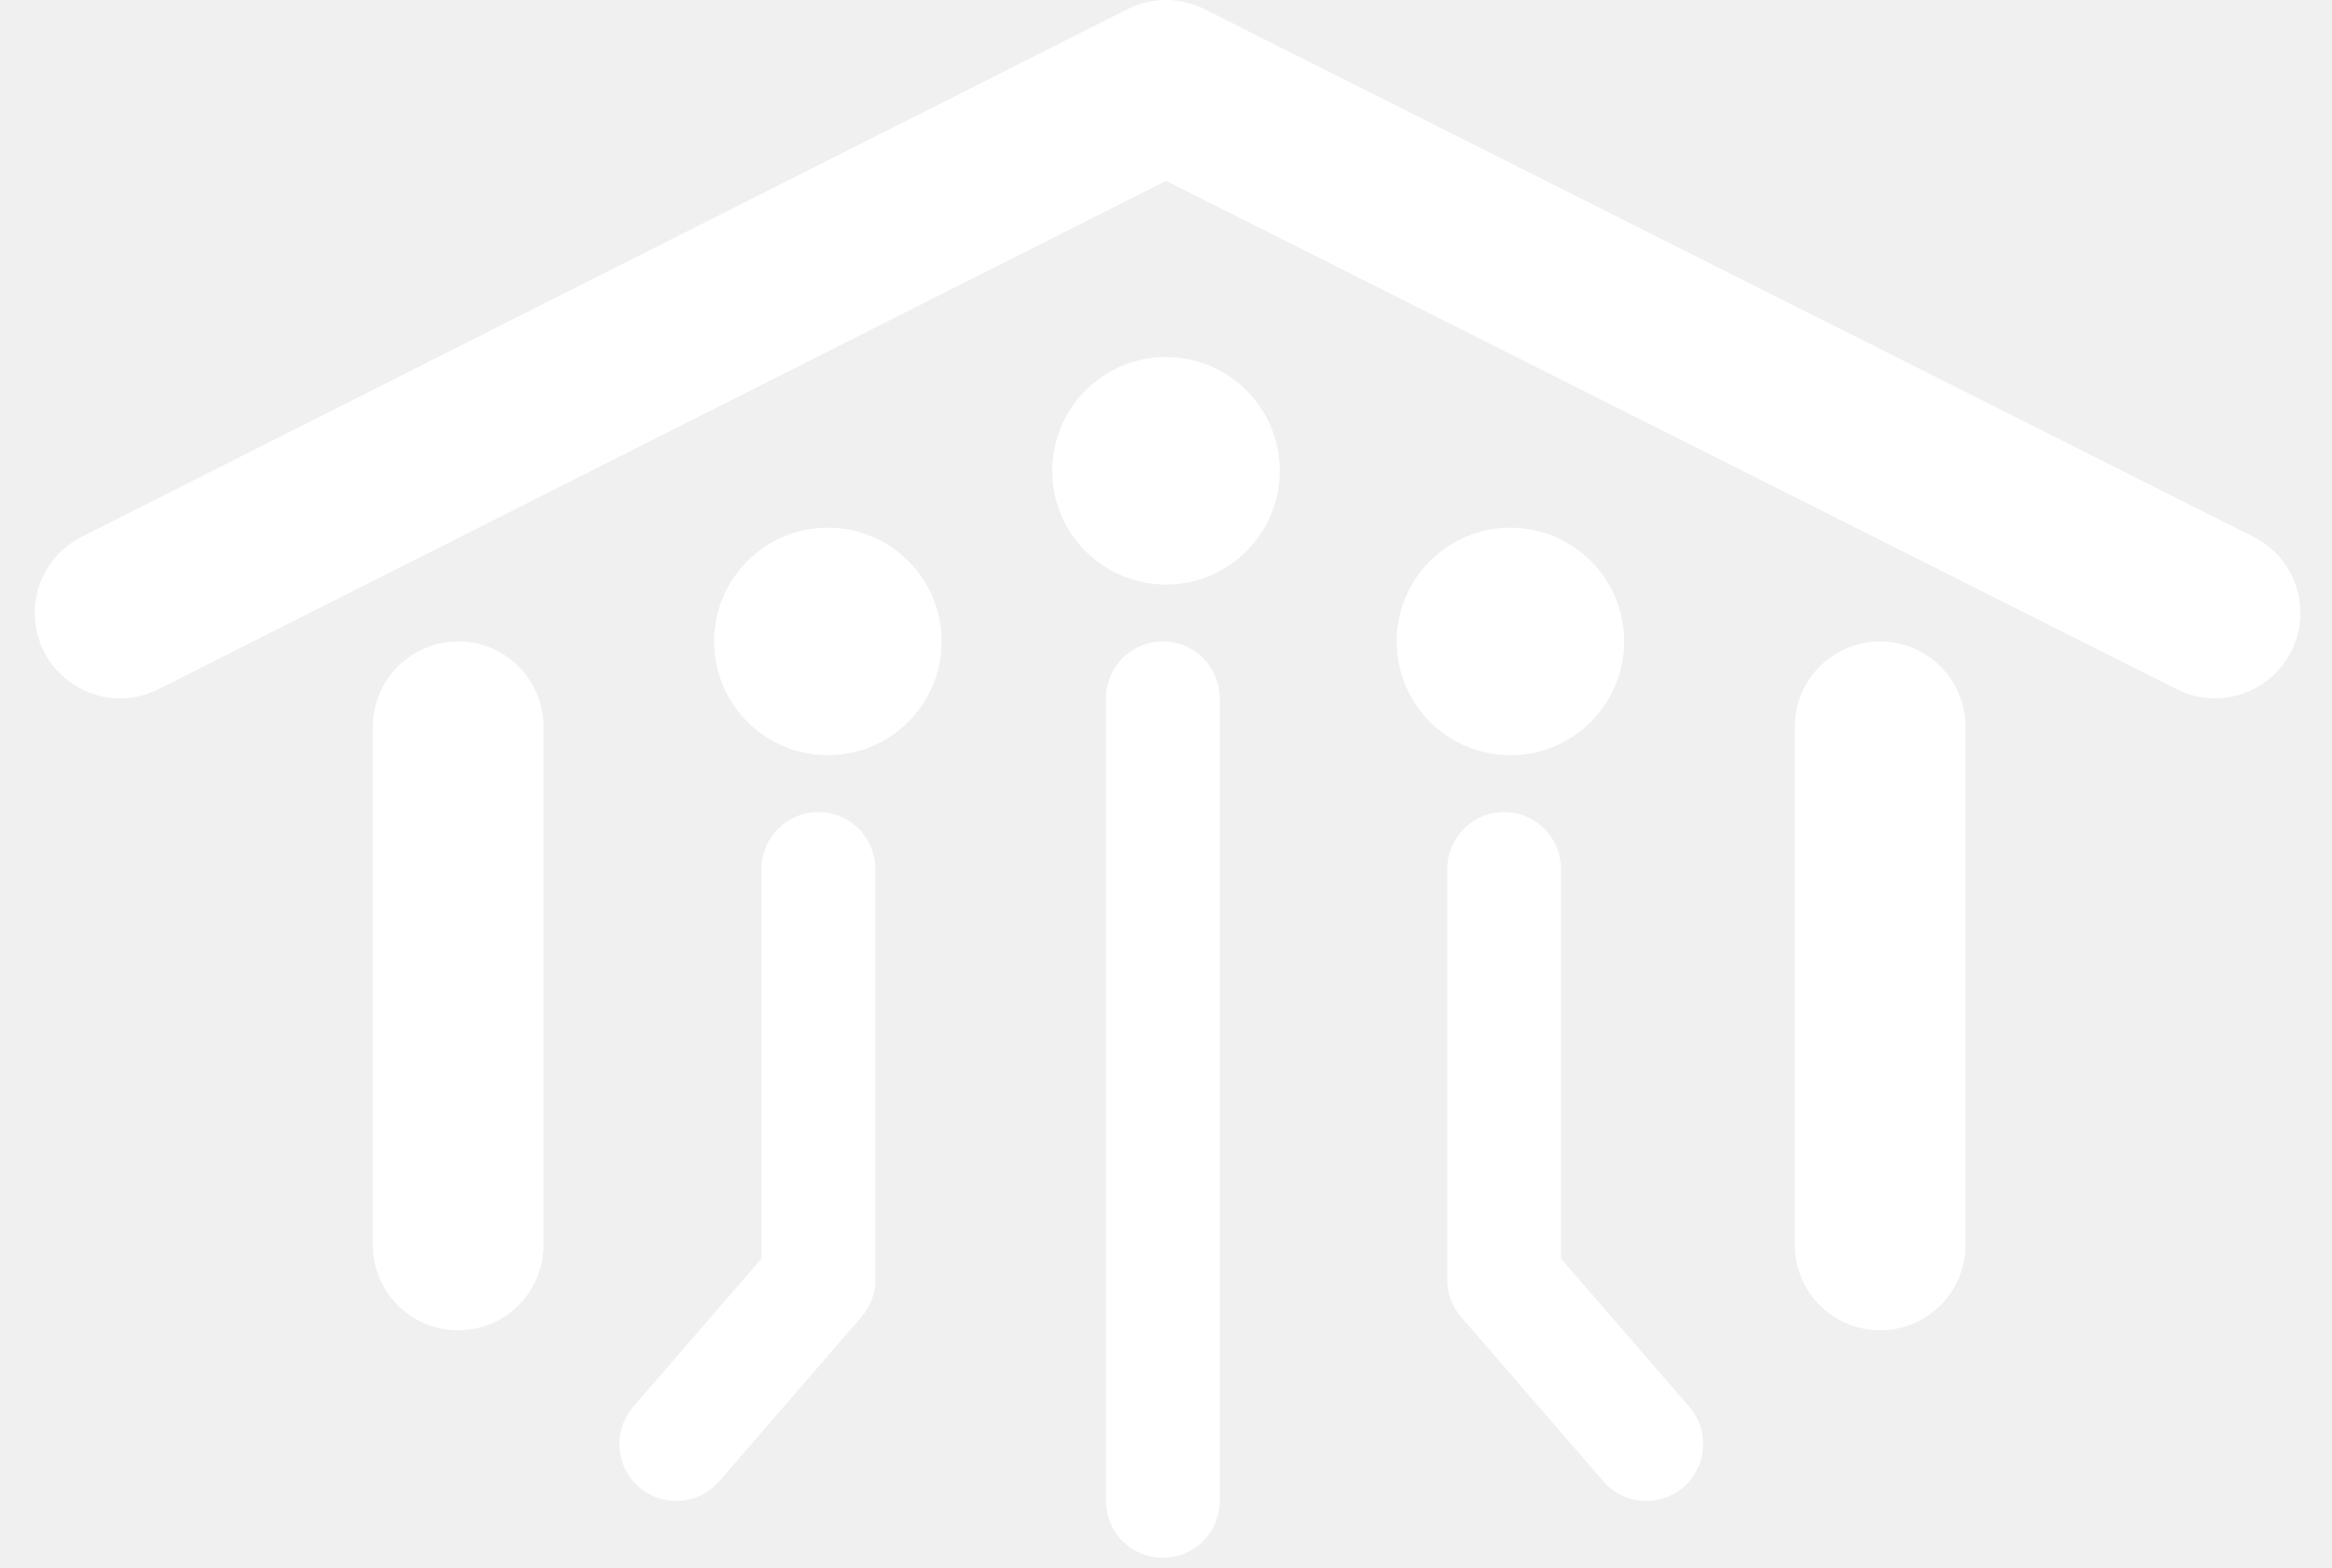
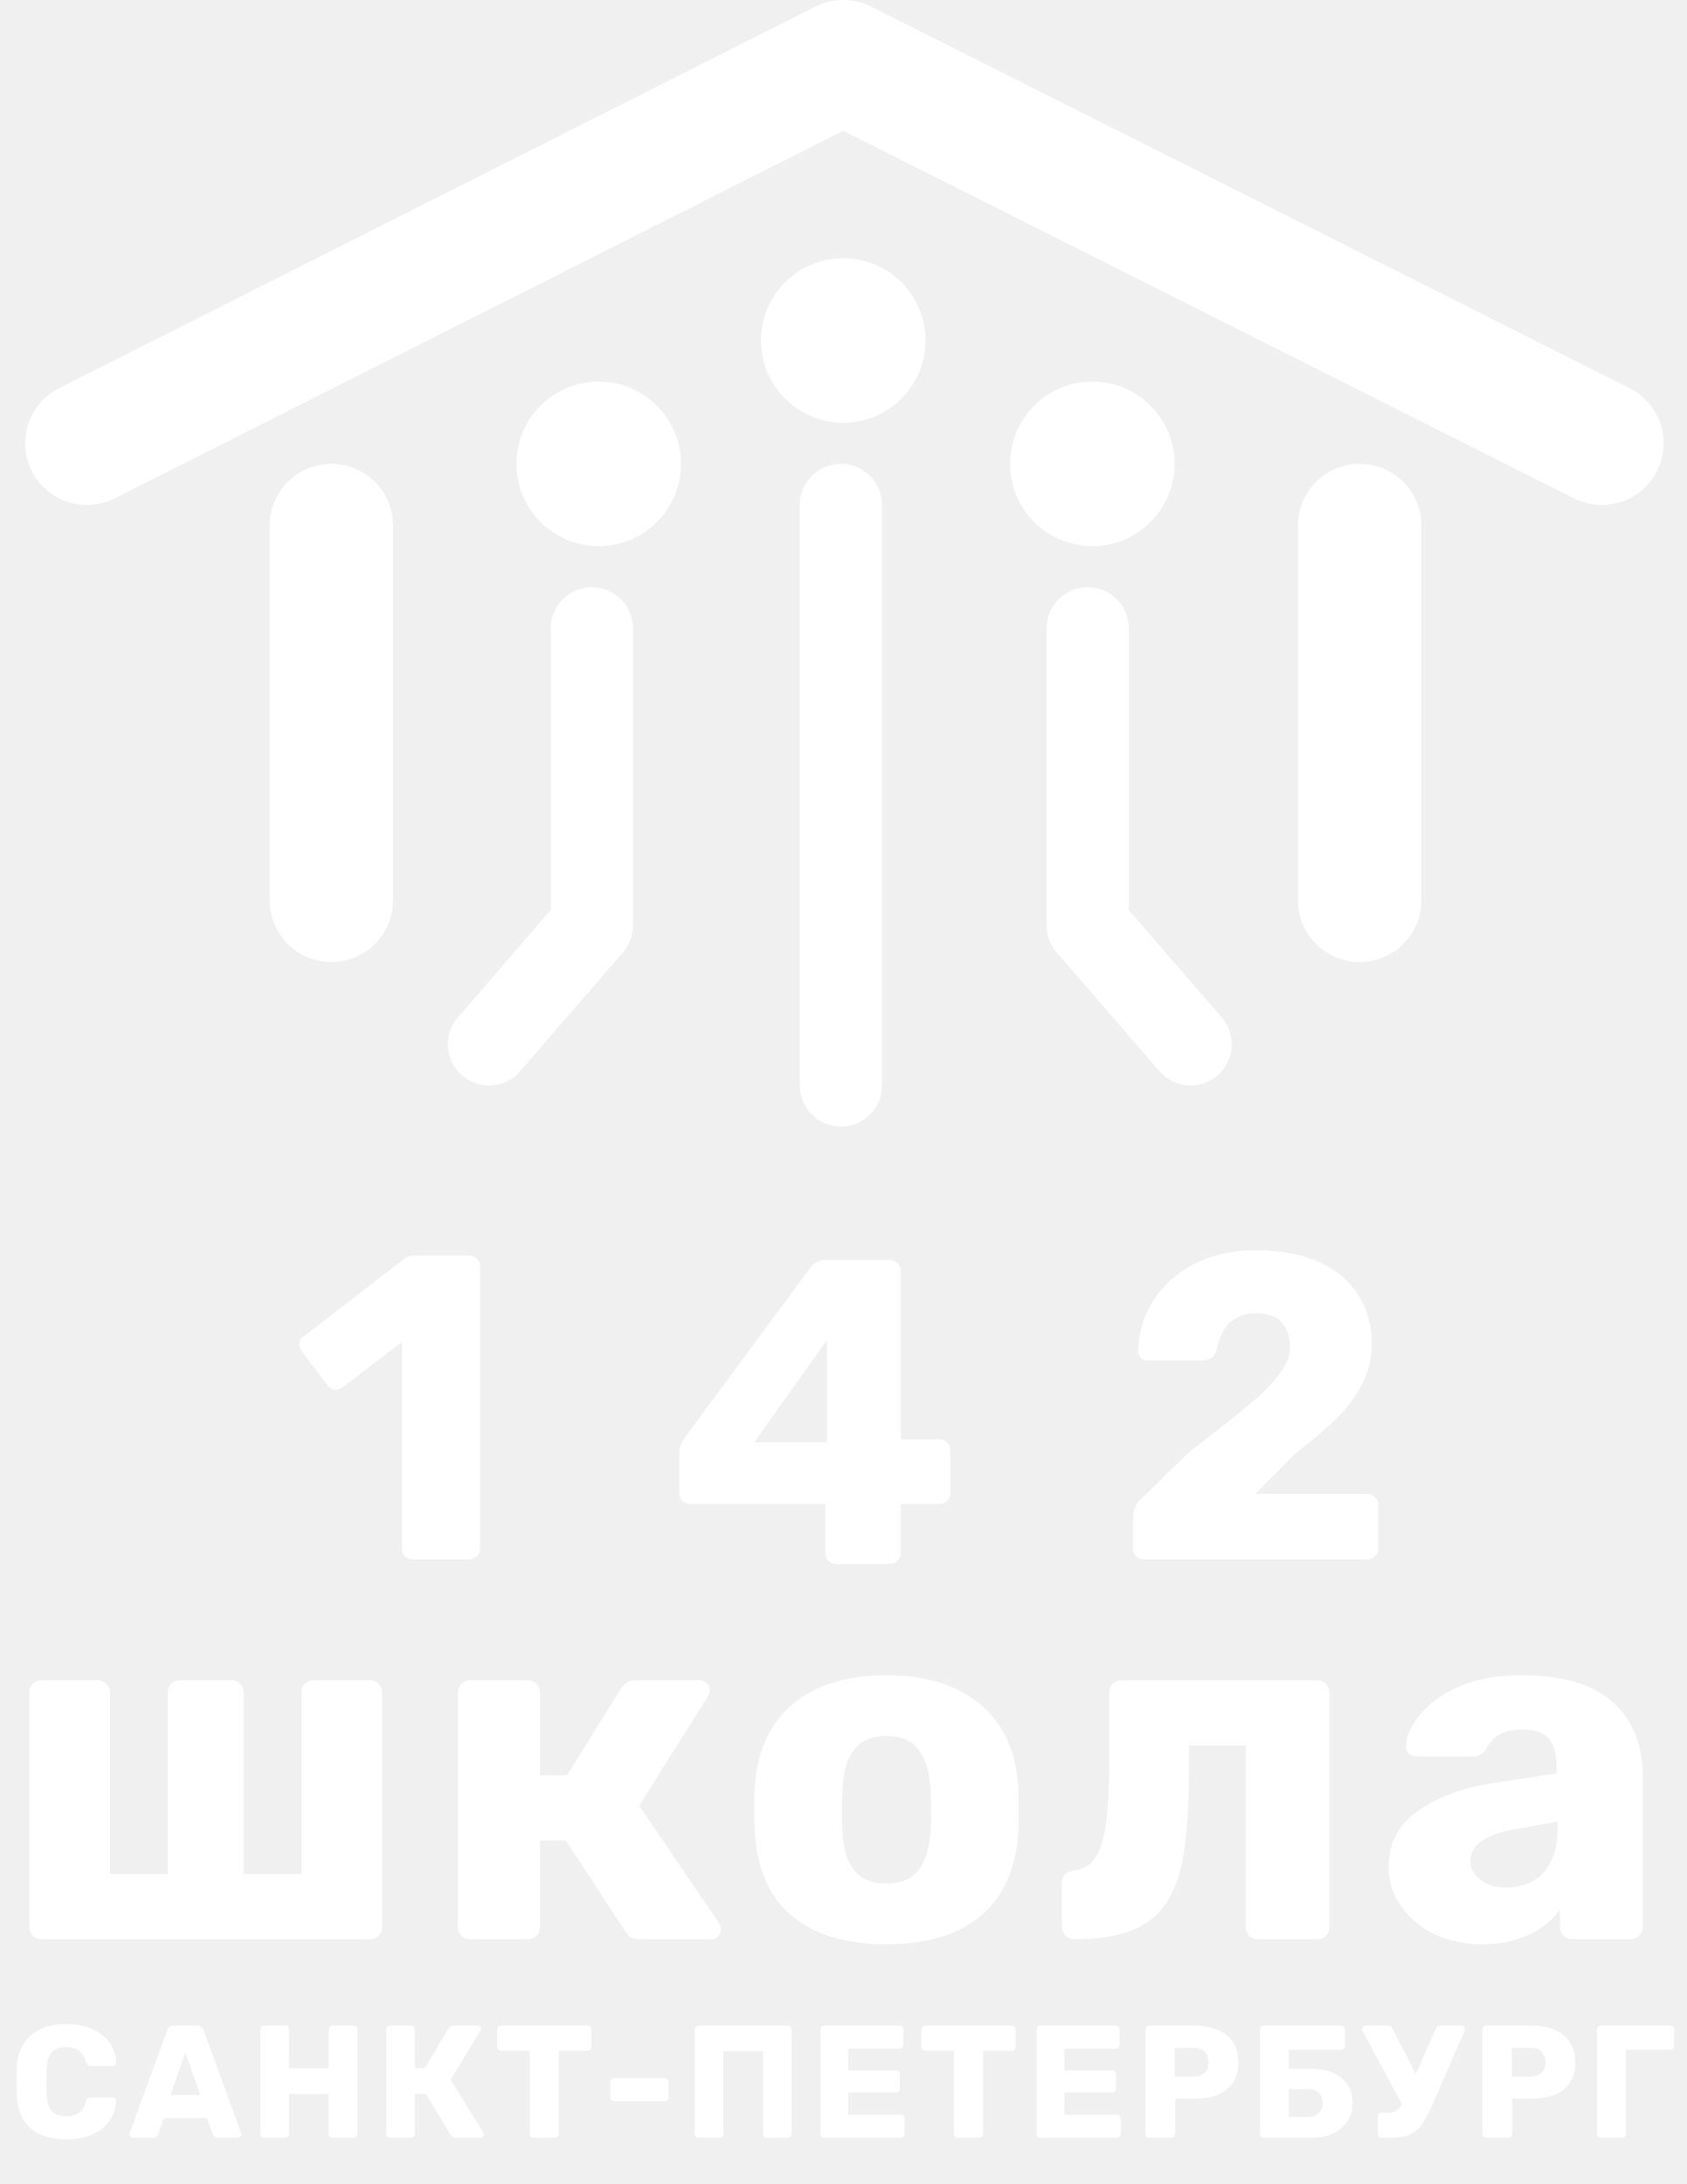
- <svg xmlns="http://www.w3.org/2000/svg" viewBox="0 0 122 82" fill="none" role="img">
+ <svg xmlns="http://www.w3.org/2000/svg" width="122" height="158" viewBox="0 0 122 158" fill="none">
+   <path d="M3.027 140.295C2.763 140.295 2.547 140.211 2.378 140.043C2.21 139.874 2.126 139.658 2.126 139.394V122.456C2.126 122.192 2.21 121.976 2.378 121.807C2.547 121.639 2.763 121.555 3.027 121.555H7.063C7.304 121.555 7.508 121.639 7.676 121.807C7.868 121.976 7.964 122.192 7.964 122.456V135.574H12.145V122.456C12.145 122.192 12.229 121.976 12.397 121.807C12.565 121.639 12.781 121.555 13.046 121.555H16.722C16.986 121.555 17.202 121.639 17.37 121.807C17.538 121.976 17.623 122.192 17.623 122.456V135.574H21.803V122.456C21.803 122.192 21.887 121.976 22.055 121.807C22.247 121.639 22.464 121.555 22.704 121.555H26.74C27.004 121.555 27.221 121.639 27.389 121.807C27.557 121.976 27.641 122.192 27.641 122.456V139.394C27.641 139.658 27.557 139.874 27.389 140.043C27.221 140.211 27.004 140.295 26.74 140.295H3.027ZM34.023 140.295C33.758 140.295 33.542 140.211 33.374 140.043C33.206 139.874 33.122 139.658 33.122 139.394V122.456C33.122 122.192 33.206 121.976 33.374 121.807C33.542 121.639 33.758 121.555 34.023 121.555H38.167C38.431 121.555 38.648 121.639 38.816 121.807C38.984 121.976 39.068 122.192 39.068 122.456V128.438H41.014L44.942 122.132C45.014 122.012 45.134 121.892 45.303 121.771C45.471 121.627 45.687 121.555 45.951 121.555H50.564C50.78 121.555 50.961 121.627 51.105 121.771C51.273 121.892 51.357 122.06 51.357 122.276C51.357 122.348 51.333 122.432 51.285 122.528C51.261 122.624 51.225 122.708 51.177 122.78L46.239 130.637L52.006 139.106C52.102 139.25 52.15 139.406 52.15 139.574C52.15 139.79 52.078 139.971 51.934 140.115C51.789 140.235 51.597 140.295 51.357 140.295H46.276C46.011 140.295 45.795 140.247 45.627 140.151C45.483 140.031 45.351 139.886 45.23 139.718L40.942 133.159H39.068V139.394C39.068 139.658 38.984 139.874 38.816 140.043C38.648 140.211 38.431 140.295 38.167 140.295H34.023ZM64.114 140.655C62.096 140.655 60.39 140.331 58.996 139.682C57.627 139.034 56.57 138.109 55.825 136.907C55.104 135.682 54.696 134.229 54.6 132.547C54.576 132.066 54.564 131.526 54.564 130.925C54.564 130.3 54.576 129.76 54.6 129.303C54.696 127.598 55.128 126.144 55.897 124.943C56.666 123.741 57.735 122.817 59.105 122.168C60.498 121.519 62.168 121.195 64.114 121.195C66.084 121.195 67.754 121.519 69.123 122.168C70.516 122.817 71.598 123.741 72.366 124.943C73.135 126.144 73.568 127.598 73.664 129.303C73.688 129.76 73.7 130.3 73.7 130.925C73.7 131.526 73.688 132.066 73.664 132.547C73.568 134.229 73.147 135.682 72.403 136.907C71.682 138.109 70.625 139.034 69.231 139.682C67.862 140.331 66.156 140.655 64.114 140.655ZM64.114 136.259C65.195 136.259 65.976 135.934 66.456 135.286C66.961 134.637 67.249 133.664 67.321 132.367C67.345 132.006 67.357 131.526 67.357 130.925C67.357 130.324 67.345 129.844 67.321 129.484C67.249 128.21 66.961 127.249 66.456 126.601C65.976 125.928 65.195 125.591 64.114 125.591C63.057 125.591 62.276 125.928 61.771 126.601C61.267 127.249 60.99 128.21 60.942 129.484C60.918 129.844 60.906 130.324 60.906 130.925C60.906 131.526 60.918 132.006 60.942 132.367C60.99 133.664 61.267 134.637 61.771 135.286C62.276 135.934 63.057 136.259 64.114 136.259ZM77.719 140.295C77.479 140.295 77.263 140.211 77.071 140.043C76.903 139.85 76.819 139.634 76.819 139.394V136.223C76.819 135.694 77.107 135.394 77.683 135.322C78.38 135.25 78.909 134.925 79.269 134.349C79.629 133.772 79.882 132.919 80.026 131.79C80.17 130.661 80.242 129.243 80.242 127.537V122.456C80.242 122.192 80.326 121.976 80.494 121.807C80.687 121.639 80.903 121.555 81.143 121.555H95.27C95.534 121.555 95.751 121.639 95.919 121.807C96.087 121.976 96.171 122.192 96.171 122.456V139.394C96.171 139.658 96.087 139.874 95.919 140.043C95.751 140.211 95.534 140.295 95.27 140.295H91.017C90.777 140.295 90.561 140.211 90.369 140.043C90.201 139.874 90.117 139.658 90.117 139.394V126.276H86.008V128.186C86.008 130.493 85.888 132.427 85.648 133.988C85.408 135.55 84.975 136.787 84.35 137.7C83.726 138.613 82.873 139.274 81.792 139.682C80.711 140.091 79.353 140.295 77.719 140.295ZM107.271 140.655C105.973 140.655 104.808 140.415 103.775 139.935C102.766 139.43 101.961 138.757 101.36 137.916C100.76 137.076 100.459 136.127 100.459 135.069C100.459 133.364 101.156 132.018 102.55 131.033C103.943 130.024 105.793 129.339 108.099 128.979L112.604 128.294V127.79C112.604 126.925 112.424 126.264 112.064 125.808C111.703 125.351 111.043 125.123 110.082 125.123C109.409 125.123 108.856 125.255 108.424 125.519C108.015 125.784 107.691 126.144 107.451 126.601C107.235 126.913 106.934 127.069 106.55 127.069H102.514C102.249 127.069 102.045 126.997 101.901 126.853C101.757 126.685 101.697 126.492 101.721 126.276C101.721 125.844 101.877 125.351 102.189 124.799C102.526 124.222 103.03 123.657 103.703 123.105C104.376 122.552 105.24 122.096 106.298 121.735C107.355 121.375 108.628 121.195 110.118 121.195C111.679 121.195 113.013 121.375 114.118 121.735C115.223 122.096 116.112 122.6 116.785 123.249C117.481 123.898 117.998 124.666 118.334 125.555C118.671 126.42 118.839 127.381 118.839 128.438V139.394C118.839 139.658 118.743 139.874 118.55 140.043C118.382 140.211 118.178 140.295 117.938 140.295H113.757C113.493 140.295 113.277 140.211 113.109 140.043C112.941 139.874 112.856 139.658 112.856 139.394V138.133C112.544 138.589 112.124 139.01 111.595 139.394C111.067 139.778 110.442 140.079 109.721 140.295C109.024 140.535 108.208 140.655 107.271 140.655ZM108.964 136.547C109.661 136.547 110.286 136.403 110.838 136.115C111.415 135.802 111.859 135.334 112.172 134.709C112.508 134.06 112.676 133.256 112.676 132.294V131.79L109.613 132.331C108.484 132.523 107.655 132.823 107.126 133.231C106.622 133.616 106.37 134.072 106.37 134.601C106.37 135.009 106.49 135.358 106.73 135.646C106.97 135.934 107.283 136.163 107.667 136.331C108.051 136.475 108.484 136.547 108.964 136.547Z" fill="#FFFFFF" />
+   <path d="M4.8 154.772C4.066 154.772 3.436 154.652 2.91 154.413C2.393 154.173 1.987 153.822 1.693 153.358C1.407 152.894 1.249 152.318 1.218 151.63C1.21 151.314 1.206 150.973 1.206 150.61C1.206 150.247 1.21 149.899 1.218 149.567C1.249 148.894 1.411 148.326 1.705 147.863C1.998 147.391 2.408 147.036 2.934 146.796C3.459 146.549 4.081 146.425 4.8 146.425C5.31 146.425 5.782 146.491 6.214 146.622C6.647 146.746 7.026 146.931 7.351 147.179C7.675 147.418 7.926 147.712 8.104 148.06C8.29 148.4 8.386 148.786 8.394 149.219C8.402 149.289 8.379 149.347 8.324 149.393C8.278 149.439 8.22 149.462 8.151 149.462H6.585C6.485 149.462 6.408 149.443 6.354 149.404C6.299 149.358 6.253 149.277 6.214 149.161C6.106 148.751 5.928 148.473 5.681 148.326C5.442 148.172 5.144 148.094 4.788 148.094C4.363 148.094 4.027 148.214 3.78 148.454C3.533 148.686 3.397 149.076 3.374 149.625C3.351 150.259 3.351 150.908 3.374 151.572C3.397 152.121 3.533 152.515 3.78 152.755C4.027 152.987 4.363 153.103 4.788 153.103C5.144 153.103 5.445 153.025 5.693 152.871C5.94 152.716 6.114 152.438 6.214 152.036C6.245 151.92 6.288 151.843 6.342 151.804C6.404 151.758 6.485 151.735 6.585 151.735H8.151C8.22 151.735 8.278 151.758 8.324 151.804C8.379 151.851 8.402 151.909 8.394 151.978C8.386 152.411 8.29 152.801 8.104 153.149C7.926 153.489 7.675 153.783 7.351 154.03C7.026 154.27 6.647 154.455 6.214 154.587C5.782 154.71 5.31 154.772 4.8 154.772ZM9.613 154.656C9.551 154.656 9.493 154.633 9.439 154.587C9.393 154.533 9.37 154.475 9.37 154.413C9.37 154.374 9.373 154.339 9.381 154.308L12.105 146.866C12.129 146.781 12.175 146.707 12.245 146.645C12.322 146.576 12.426 146.541 12.558 146.541H14.274C14.405 146.541 14.505 146.576 14.575 146.645C14.652 146.707 14.702 146.781 14.726 146.866L17.439 154.308C17.454 154.339 17.462 154.374 17.462 154.413C17.462 154.475 17.435 154.533 17.381 154.587C17.334 154.633 17.276 154.656 17.207 154.656H15.781C15.665 154.656 15.576 154.629 15.514 154.575C15.46 154.513 15.425 154.459 15.41 154.413L14.957 153.23H11.862L11.421 154.413C11.406 154.459 11.371 154.513 11.317 154.575C11.263 154.629 11.17 154.656 11.039 154.656H9.613ZM12.337 151.561H14.494L13.404 148.5L12.337 151.561ZM19.129 154.656C19.044 154.656 18.974 154.629 18.92 154.575C18.866 154.521 18.839 154.451 18.839 154.366V146.831C18.839 146.746 18.866 146.676 18.92 146.622C18.974 146.568 19.044 146.541 19.129 146.541H20.625C20.709 146.541 20.779 146.568 20.833 146.622C20.887 146.676 20.914 146.746 20.914 146.831V149.625H23.778V146.831C23.778 146.746 23.805 146.676 23.859 146.622C23.913 146.568 23.983 146.541 24.068 146.541H25.563C25.648 146.541 25.718 146.568 25.772 146.622C25.826 146.676 25.853 146.746 25.853 146.831V154.366C25.853 154.451 25.826 154.521 25.772 154.575C25.718 154.629 25.648 154.656 25.563 154.656H24.068C23.983 154.656 23.913 154.629 23.859 154.575C23.805 154.521 23.778 154.451 23.778 154.366V151.48H20.914V154.366C20.914 154.451 20.887 154.521 20.833 154.575C20.779 154.629 20.709 154.656 20.625 154.656H19.129ZM28.231 154.656C28.146 154.656 28.076 154.629 28.022 154.575C27.968 154.521 27.941 154.451 27.941 154.366V146.831C27.941 146.746 27.968 146.676 28.022 146.622C28.076 146.568 28.146 146.541 28.231 146.541H29.727C29.812 146.541 29.881 146.568 29.935 146.622C29.989 146.676 30.016 146.746 30.016 146.831V149.625H30.724L32.439 146.761C32.478 146.699 32.532 146.649 32.602 146.611C32.671 146.564 32.76 146.541 32.868 146.541H34.538C34.615 146.541 34.677 146.568 34.723 146.622C34.77 146.668 34.793 146.723 34.793 146.784C34.793 146.831 34.777 146.877 34.746 146.924L32.59 150.448L34.955 154.262C34.978 154.293 34.99 154.336 34.99 154.39C34.99 154.467 34.963 154.533 34.909 154.587C34.862 154.633 34.801 154.656 34.723 154.656H33.008C32.884 154.656 32.791 154.629 32.729 154.575C32.675 154.521 32.633 154.475 32.602 154.436L30.805 151.48H30.016V154.366C30.016 154.451 29.989 154.521 29.935 154.575C29.881 154.629 29.812 154.656 29.727 154.656H28.231ZM38.609 154.656C38.524 154.656 38.455 154.629 38.4 154.575C38.346 154.521 38.319 154.451 38.319 154.366V148.361H36.256C36.171 148.361 36.101 148.334 36.047 148.28C35.993 148.218 35.966 148.149 35.966 148.071V146.831C35.966 146.746 35.993 146.676 36.047 146.622C36.101 146.568 36.171 146.541 36.256 146.541H42.493C42.578 146.541 42.647 146.568 42.702 146.622C42.756 146.676 42.783 146.746 42.783 146.831V148.071C42.783 148.149 42.756 148.218 42.702 148.28C42.647 148.334 42.578 148.361 42.493 148.361H40.429V154.366C40.429 154.451 40.402 154.521 40.348 154.575C40.294 154.629 40.224 154.656 40.139 154.656H38.609ZM44.439 152.013C44.354 152.013 44.285 151.986 44.23 151.932C44.176 151.878 44.149 151.808 44.149 151.723V150.633C44.149 150.548 44.176 150.479 44.23 150.425C44.285 150.371 44.354 150.344 44.439 150.344H48.068C48.153 150.344 48.222 150.371 48.276 150.425C48.331 150.479 48.358 150.548 48.358 150.633V151.723C48.358 151.808 48.331 151.878 48.276 151.932C48.222 151.986 48.153 152.013 48.068 152.013H44.439ZM50.544 154.656C50.459 154.656 50.39 154.629 50.336 154.575C50.282 154.521 50.255 154.451 50.255 154.366V146.831C50.255 146.746 50.282 146.676 50.336 146.622C50.39 146.568 50.459 146.541 50.544 146.541H56.979C57.064 146.541 57.133 146.568 57.188 146.622C57.242 146.676 57.269 146.746 57.269 146.831V154.366C57.269 154.451 57.242 154.521 57.188 154.575C57.133 154.629 57.064 154.656 56.979 154.656H55.483C55.398 154.656 55.329 154.629 55.275 154.575C55.221 154.521 55.193 154.451 55.193 154.366V148.396H52.33V154.366C52.33 154.451 52.303 154.521 52.249 154.575C52.195 154.629 52.125 154.656 52.04 154.656H50.544ZM59.647 154.656C59.562 154.656 59.492 154.629 59.438 154.575C59.384 154.521 59.357 154.451 59.357 154.366V146.831C59.357 146.746 59.384 146.676 59.438 146.622C59.492 146.568 59.562 146.541 59.647 146.541H65.061C65.146 146.541 65.215 146.568 65.269 146.622C65.323 146.676 65.35 146.746 65.35 146.831V147.921C65.35 148.006 65.323 148.075 65.269 148.129C65.215 148.183 65.146 148.21 65.061 148.21H61.362V149.775H64.806C64.891 149.775 64.96 149.806 65.014 149.868C65.068 149.922 65.096 149.992 65.096 150.077V151.086C65.096 151.163 65.068 151.232 65.014 151.294C64.96 151.348 64.891 151.375 64.806 151.375H61.362V152.987H65.153C65.238 152.987 65.308 153.014 65.362 153.068C65.416 153.122 65.443 153.192 65.443 153.277V154.366C65.443 154.451 65.416 154.521 65.362 154.575C65.308 154.629 65.238 154.656 65.153 154.656H59.647ZM69.3 154.656C69.215 154.656 69.145 154.629 69.091 154.575C69.037 154.521 69.01 154.451 69.01 154.366V148.361H66.947C66.862 148.361 66.792 148.334 66.738 148.28C66.684 148.218 66.657 148.149 66.657 148.071V146.831C66.657 146.746 66.684 146.676 66.738 146.622C66.792 146.568 66.862 146.541 66.947 146.541H73.184C73.269 146.541 73.338 146.568 73.392 146.622C73.447 146.676 73.474 146.746 73.474 146.831V148.071C73.474 148.149 73.447 148.218 73.392 148.28C73.338 148.334 73.269 148.361 73.184 148.361H71.12V154.366C71.12 154.451 71.093 154.521 71.039 154.575C70.985 154.629 70.915 154.656 70.83 154.656H69.3ZM75.281 154.656C75.196 154.656 75.126 154.629 75.072 154.575C75.018 154.521 74.991 154.451 74.991 154.366V146.831C74.991 146.746 75.018 146.676 75.072 146.622C75.126 146.568 75.196 146.541 75.281 146.541H80.695C80.78 146.541 80.849 146.568 80.903 146.622C80.958 146.676 80.985 146.746 80.985 146.831V147.921C80.985 148.006 80.958 148.075 80.903 148.129C80.849 148.183 80.78 148.21 80.695 148.21H76.997V149.775H80.44C80.525 149.775 80.594 149.806 80.648 149.868C80.703 149.922 80.73 149.992 80.73 150.077V151.086C80.73 151.163 80.703 151.232 80.648 151.294C80.594 151.348 80.525 151.375 80.44 151.375H76.997V152.987H80.788C80.873 152.987 80.942 153.014 80.996 153.068C81.05 153.122 81.077 153.192 81.077 153.277V154.366C81.077 154.451 81.05 154.521 80.996 154.575C80.942 154.629 80.873 154.656 80.788 154.656H75.281ZM83.149 154.656C83.064 154.656 82.994 154.629 82.94 154.575C82.886 154.521 82.859 154.451 82.859 154.366V146.831C82.859 146.746 82.886 146.676 82.94 146.622C82.994 146.568 83.064 146.541 83.149 146.541H86.395C87.036 146.541 87.593 146.641 88.064 146.842C88.544 147.036 88.915 147.329 89.177 147.723C89.448 148.118 89.583 148.616 89.583 149.219C89.583 149.814 89.448 150.305 89.177 150.691C88.915 151.078 88.544 151.364 88.064 151.549C87.593 151.735 87.036 151.827 86.395 151.827H85.015V154.366C85.015 154.451 84.984 154.521 84.923 154.575C84.868 154.629 84.799 154.656 84.714 154.656H83.149ZM84.981 150.228H86.337C86.669 150.228 86.932 150.143 87.125 149.973C87.326 149.803 87.427 149.544 87.427 149.196C87.427 148.902 87.342 148.655 87.172 148.454C87.002 148.253 86.723 148.152 86.337 148.152H84.981V150.228ZM91.447 154.656C91.362 154.656 91.293 154.629 91.238 154.575C91.184 154.521 91.157 154.451 91.157 154.366V146.831C91.157 146.746 91.184 146.676 91.238 146.622C91.293 146.568 91.362 146.541 91.447 146.541H97C97.085 146.541 97.155 146.568 97.209 146.622C97.271 146.676 97.302 146.746 97.302 146.831V147.99C97.302 148.075 97.271 148.149 97.209 148.21C97.155 148.264 97.085 148.292 97 148.292H93.232V149.671H94.856C95.783 149.671 96.513 149.891 97.047 150.332C97.58 150.773 97.847 151.371 97.847 152.129C97.847 152.484 97.781 152.817 97.65 153.126C97.518 153.427 97.325 153.694 97.07 153.926C96.823 154.15 96.513 154.328 96.142 154.459C95.771 154.591 95.342 154.656 94.856 154.656H91.447ZM93.232 153.149H94.67C94.894 153.149 95.08 153.103 95.227 153.01C95.381 152.91 95.497 152.782 95.574 152.627C95.652 152.465 95.69 152.295 95.69 152.117C95.69 151.847 95.601 151.615 95.424 151.422C95.254 151.229 95.002 151.132 94.67 151.132H93.232V153.149ZM99.971 154.656C99.886 154.656 99.816 154.629 99.762 154.575C99.708 154.521 99.681 154.451 99.681 154.366V153.138C99.681 153.053 99.708 152.983 99.762 152.929C99.816 152.875 99.886 152.848 99.971 152.848H100.411C100.62 152.848 100.798 152.809 100.945 152.732C101.091 152.647 101.223 152.523 101.339 152.361C101.462 152.198 101.582 151.982 101.698 151.712L103.855 146.784C103.885 146.699 103.932 146.638 103.994 146.599C104.055 146.56 104.125 146.541 104.202 146.541H105.721C105.791 146.541 105.849 146.568 105.895 146.622C105.941 146.668 105.964 146.723 105.964 146.784C105.964 146.815 105.961 146.85 105.953 146.889C105.945 146.927 105.934 146.962 105.918 146.993L103.611 152.291C103.418 152.732 103.228 153.103 103.043 153.404C102.865 153.706 102.668 153.949 102.452 154.135C102.235 154.32 101.976 154.455 101.675 154.54C101.381 154.618 101.018 154.656 100.585 154.656H99.971ZM101.605 152.569L98.556 146.9C98.541 146.869 98.533 146.835 98.533 146.796C98.533 146.734 98.56 146.676 98.614 146.622C98.668 146.568 98.734 146.541 98.811 146.541H100.411C100.496 146.541 100.562 146.564 100.608 146.611C100.662 146.649 100.709 146.707 100.748 146.784L102.672 150.541L101.605 152.569ZM107.523 154.656C107.438 154.656 107.368 154.629 107.314 154.575C107.26 154.521 107.233 154.451 107.233 154.366V146.831C107.233 146.746 107.26 146.676 107.314 146.622C107.368 146.568 107.438 146.541 107.523 146.541H110.769C111.41 146.541 111.967 146.641 112.438 146.842C112.918 147.036 113.289 147.329 113.551 147.723C113.822 148.118 113.957 148.616 113.957 149.219C113.957 149.814 113.822 150.305 113.551 150.691C113.289 151.078 112.918 151.364 112.438 151.549C111.967 151.735 111.41 151.827 110.769 151.827H109.389V154.366C109.389 154.451 109.358 154.521 109.297 154.575C109.242 154.629 109.173 154.656 109.088 154.656H107.523ZM109.355 150.228H110.711C111.043 150.228 111.306 150.143 111.499 149.973C111.7 149.803 111.801 149.544 111.801 149.196C111.801 148.902 111.716 148.655 111.546 148.454C111.376 148.253 111.097 148.152 110.711 148.152H109.355V150.228ZM115.821 154.656C115.736 154.656 115.666 154.629 115.612 154.575C115.558 154.521 115.531 154.451 115.531 154.366V146.831C115.531 146.746 115.558 146.676 115.612 146.622C115.666 146.568 115.736 146.541 115.821 146.541H120.818C120.903 146.541 120.972 146.568 121.026 146.622C121.081 146.676 121.108 146.746 121.108 146.831V147.99C121.108 148.075 121.081 148.149 121.026 148.21C120.972 148.264 120.903 148.292 120.818 148.292H117.606V154.366C117.606 154.451 117.579 154.521 117.525 154.575C117.471 154.629 117.402 154.656 117.317 154.656H115.821Z" fill="#FFFFFF" />
+   <path d="M82.776 112.812C82.546 112.812 82.347 112.739 82.18 112.593C82.033 112.446 81.96 112.258 81.96 112.027V109.797C81.96 109.651 82.002 109.431 82.085 109.138C82.169 108.824 82.389 108.53 82.745 108.258L86.012 105.054C87.687 103.777 89.058 102.699 90.126 101.819C91.215 100.919 92.021 100.123 92.545 99.432C93.068 98.741 93.33 98.092 93.33 97.485C93.33 96.773 93.141 96.187 92.765 95.726C92.409 95.244 91.781 95.004 90.88 95.004C90.273 95.004 89.76 95.14 89.341 95.412C88.943 95.663 88.639 95.998 88.43 96.417C88.221 96.836 88.074 97.265 87.99 97.705C87.907 97.977 87.76 98.165 87.551 98.27C87.362 98.375 87.153 98.427 86.922 98.427H82.996C82.808 98.427 82.651 98.364 82.525 98.239C82.4 98.113 82.337 97.956 82.337 97.767C82.358 96.762 82.567 95.82 82.965 94.941C83.384 94.061 83.96 93.286 84.692 92.616C85.446 91.925 86.336 91.391 87.362 91.014C88.409 90.638 89.582 90.449 90.88 90.449C92.66 90.449 94.168 90.732 95.403 91.297C96.659 91.863 97.612 92.658 98.261 93.684C98.91 94.689 99.235 95.873 99.235 97.234C99.235 98.26 99.005 99.223 98.544 100.123C98.104 101.003 97.466 101.851 96.628 102.667C95.811 103.463 94.838 104.29 93.707 105.149L90.817 108.07H98.889C99.12 108.07 99.308 108.143 99.455 108.29C99.622 108.436 99.706 108.625 99.706 108.855V112.027C99.706 112.258 99.622 112.446 99.455 112.593C99.308 112.739 99.12 112.812 98.889 112.812H82.776Z" fill="#FFFFFF" />
+   <path d="M60.489 113.143C60.28 113.143 60.091 113.069 59.924 112.923C59.777 112.776 59.704 112.588 59.704 112.357V108.808H49.936C49.726 108.808 49.538 108.735 49.37 108.588C49.224 108.442 49.15 108.253 49.15 108.023V105.039C49.15 104.851 49.182 104.683 49.245 104.536C49.328 104.369 49.412 104.212 49.496 104.065L58.636 91.69C58.908 91.334 59.296 91.156 59.798 91.156H64.353C64.583 91.156 64.771 91.229 64.918 91.376C65.085 91.523 65.169 91.711 65.169 91.941V104.128H67.933C68.184 104.128 68.383 104.212 68.53 104.379C68.677 104.526 68.75 104.704 68.75 104.913V108.023C68.75 108.253 68.666 108.442 68.499 108.588C68.352 108.735 68.174 108.808 67.965 108.808H65.169V112.357C65.169 112.588 65.085 112.776 64.918 112.923C64.771 113.069 64.583 113.143 64.353 113.143H60.489ZM54.553 104.348H59.83V96.935L54.553 104.348Z" fill="#FFFFFF" />
+   <path d="M29.86 112.812C29.651 112.812 29.462 112.739 29.295 112.593C29.148 112.446 29.075 112.258 29.075 112.027V97.076L24.772 100.374C24.584 100.521 24.385 100.573 24.175 100.531C23.987 100.49 23.819 100.374 23.673 100.186L21.82 97.767C21.694 97.579 21.642 97.38 21.663 97.171C21.704 96.94 21.83 96.762 22.039 96.637L29.264 91.046C29.389 90.962 29.504 90.91 29.609 90.889C29.735 90.847 29.871 90.826 30.017 90.826H33.944C34.153 90.826 34.331 90.899 34.477 91.046C34.645 91.192 34.729 91.381 34.729 91.611V112.027C34.729 112.258 34.645 112.446 34.477 112.593C34.331 112.739 34.153 112.812 33.944 112.812H29.86Z" fill="#FFFFFF" />
  <path d="M60.835 36.533V78.522" stroke="#FFFFFF" stroke-width="5.951" stroke-linecap="round" />
  <rect x="37.36" y="27.607" width="11.902" height="11.902" rx="5.951" fill="#FFFFFF" />
  <path d="M42.816 45.461V66.951L35.377 75.548" stroke="#FFFFFF" stroke-width="5.951" stroke-linecap="round" stroke-linejoin="round" />
  <rect x="55.049" y="18.68" width="11.902" height="11.902" rx="5.951" fill="#FFFFFF" />
  <path d="M6.282 32.07L61 4.463L115.883 32.07" stroke="#FFFFFF" stroke-width="8.927" stroke-linecap="round" stroke-linejoin="round" />
  <rect x="19.507" y="33.559" width="8.927" height="36.038" rx="4.463" fill="#FFFFFF" />
  <rect x="93.897" y="33.559" width="8.927" height="36.038" rx="4.463" fill="#FFFFFF" />
  <rect x="73.068" y="27.607" width="11.902" height="11.902" rx="5.951" fill="#FFFFFF" />
  <path d="M78.688 45.461V66.951L86.127 75.548" stroke="#FFFFFF" stroke-width="5.951" stroke-linecap="round" stroke-linejoin="round" />
</svg>
